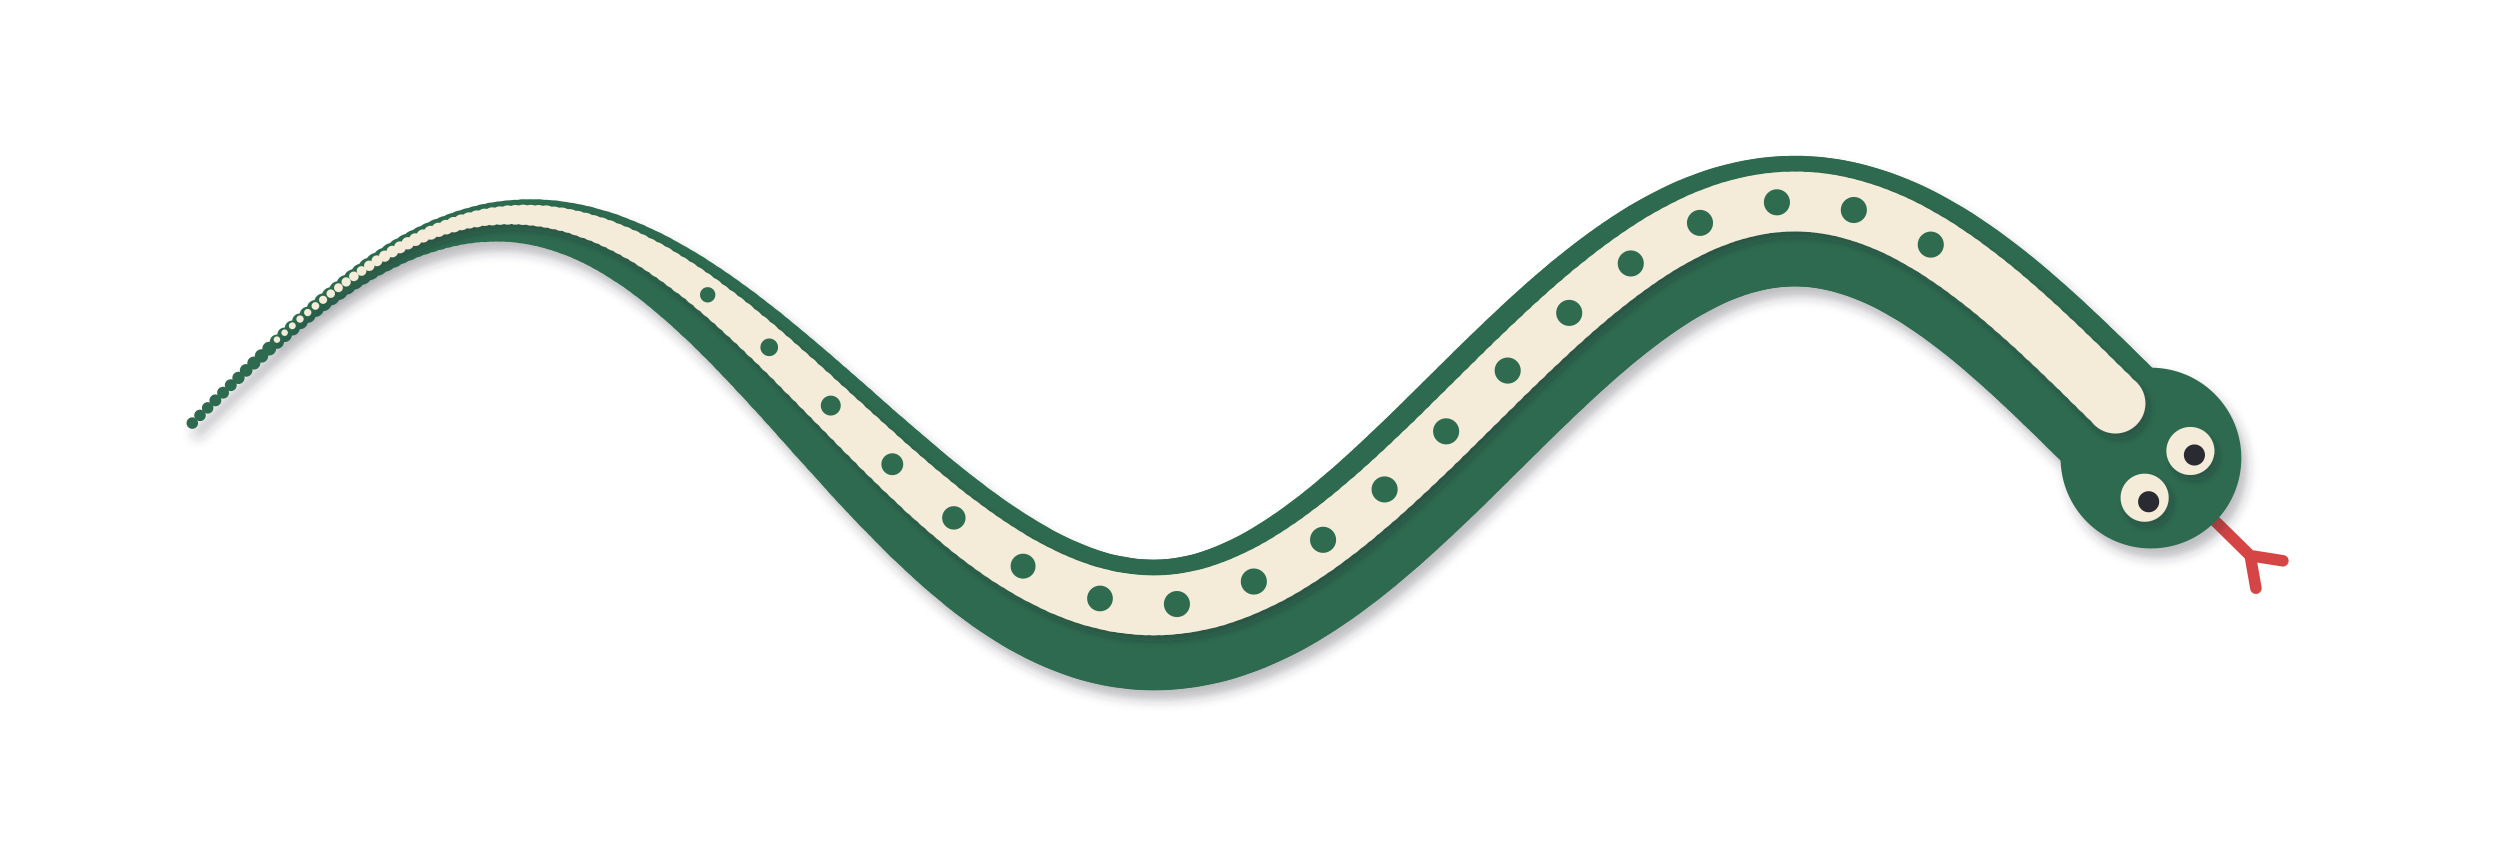
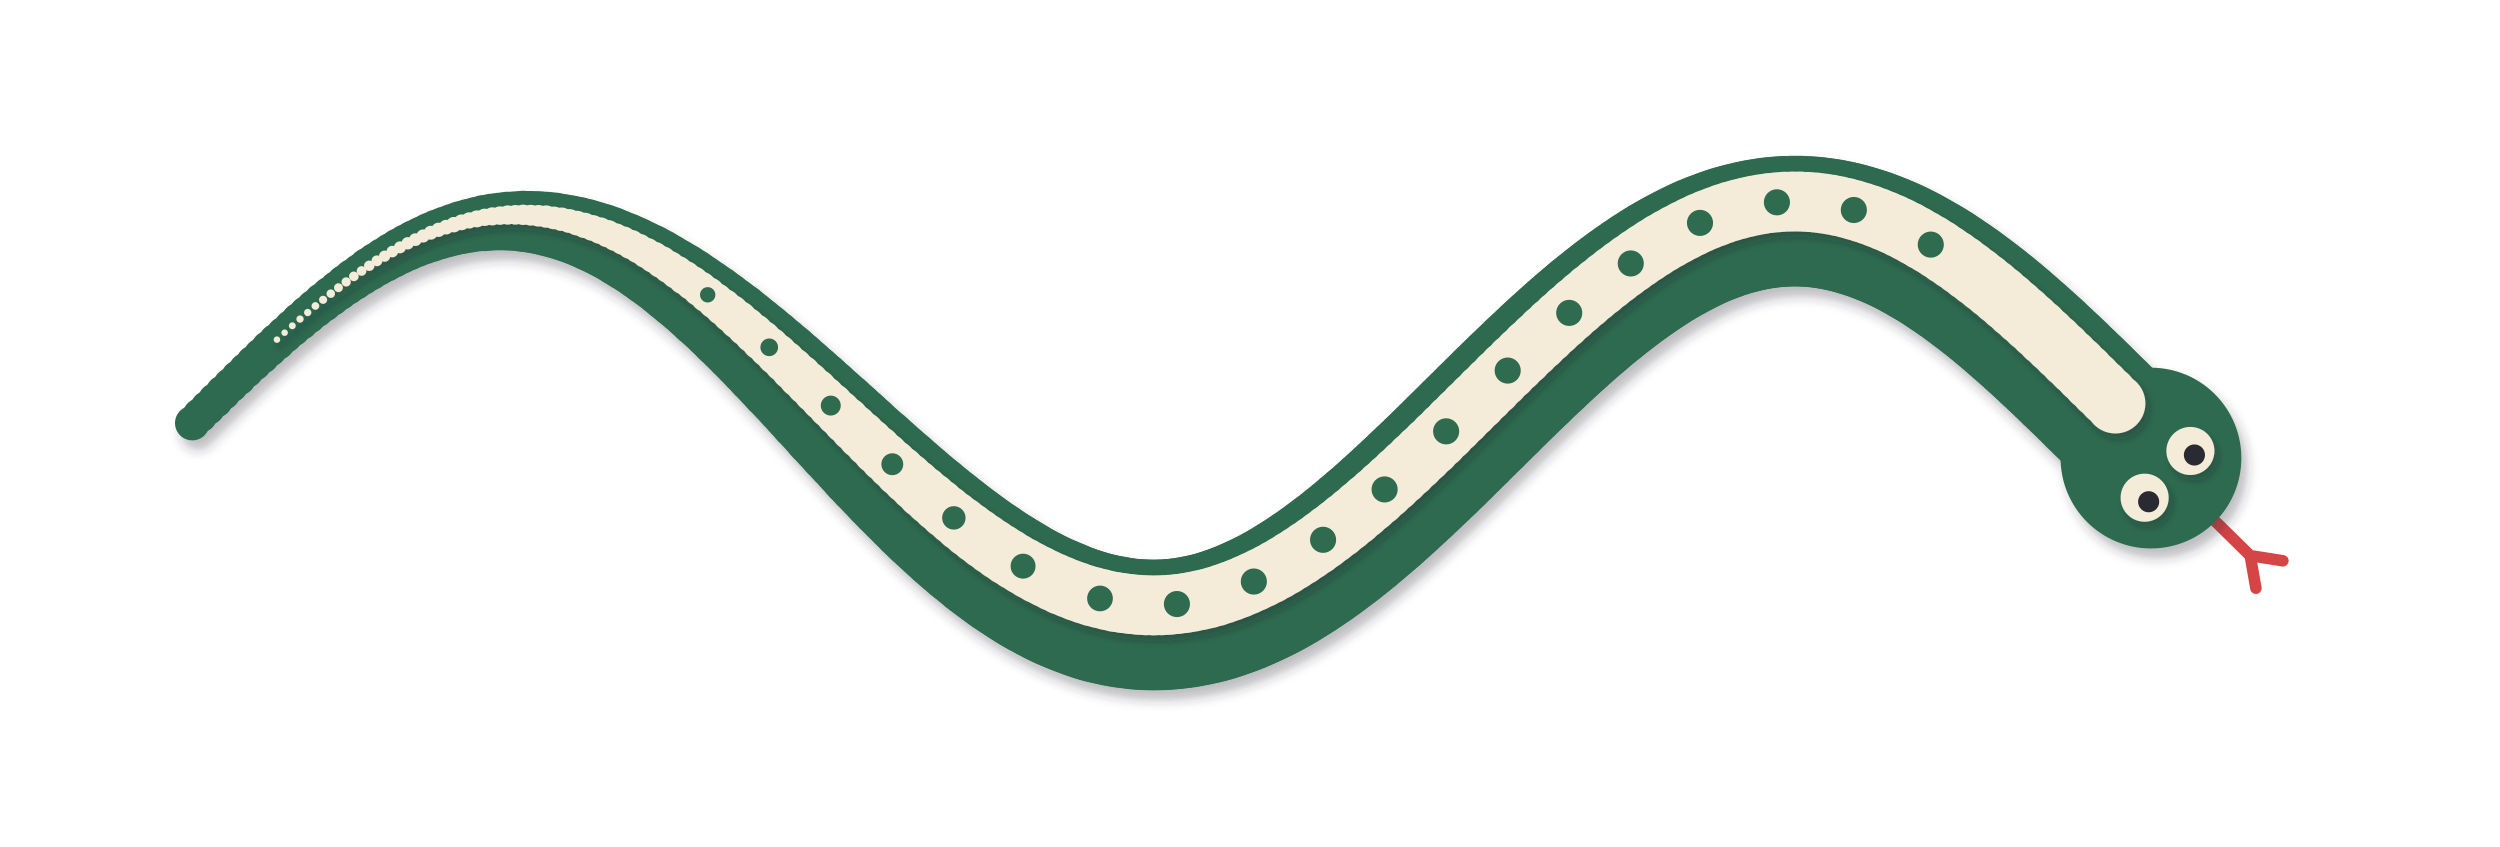
<svg xmlns="http://www.w3.org/2000/svg" width="1300" height="440" viewBox="0 0 1300 440">
  <defs>
    <filter id="a" x="-10%" y="-20%" width="120%" height="150%">
      <feDropShadow dx="3" dy="5" stdDeviation="3" flood-color="#2B2A33" flood-opacity=".32" />
    </filter>
    <filter id="b" x="-10%" y="-30%" width="120%" height="170%">
      <feDropShadow dx="2" dy="3" stdDeviation="2" flood-color="#2B2A33" flood-opacity=".3" />
    </filter>
  </defs>
  <g transform="translate(1148.7 267.9) rotate(44.5)">
    <path d="M0 0 L30 0 M30 0 L44 -10 M30 0 L44 10" stroke="#D64545" stroke-width="6" stroke-linecap="round" stroke-linejoin="round" fill="none" />
  </g>
  <g fill="#2F6B4F" filter="url(#a)">
-     <circle cx="100" cy="220" r="3" />
-     <circle cx="104" cy="216" r="3" />
-     <circle cx="108" cy="212.1" r="3" />
-     <circle cx="112" cy="208.2" r="3.1" />
-     <circle cx="116" cy="204.2" r="3.1" />
-     <circle cx="120" cy="200.3" r="3.1" />
-     <circle cx="124" cy="196.5" r="3.2" />
-     <circle cx="128" cy="192.6" r="3.3" />
-     <circle cx="132" cy="188.8" r="3.4" />
-     <circle cx="136" cy="185.1" r="3.5" />
-     <circle cx="140" cy="181.3" r="3.6" />
-     <circle cx="144" cy="177.7" r="3.7" />
-     <circle cx="148" cy="174.1" r="3.8" />
-     <circle cx="152" cy="170.6" r="3.9" />
-     <circle cx="156" cy="167.1" r="4.1" />
-     <circle cx="160" cy="163.7" r="4.2" />
-     <circle cx="164" cy="160.4" r="4.4" />
-     <circle cx="168" cy="157.2" r="4.6" />
-     <circle cx="172" cy="154.1" r="4.7" />
-     <circle cx="176" cy="151.1" r="4.9" />
-     <circle cx="180" cy="148.1" r="5.1" />
-     <circle cx="184" cy="145.3" r="5.3" />
-     <circle cx="188" cy="142.6" r="5.5" />
-     <circle cx="192" cy="139.9" r="5.8" />
-     <circle cx="196" cy="137.4" r="6" />
-     <circle cx="200" cy="135.1" r="6.2" />
-     <circle cx="204" cy="132.8" r="6.5" />
-     <circle cx="208" cy="130.6" r="6.7" />
-     <circle cx="212" cy="128.6" r="7" />
-     <circle cx="216" cy="126.7" r="7.2" />
-     <circle cx="220" cy="125" r="7.5" />
-     <circle cx="224" cy="123.4" r="7.8" />
-     <circle cx="228" cy="121.9" r="8.1" />
-     <circle cx="232" cy="120.6" r="8.3" />
-     <circle cx="236" cy="119.4" r="8.6" />
-     <circle cx="240" cy="118.3" r="8.9" />
-     <circle cx="244" cy="117.4" r="9.2" />
-     <circle cx="248" cy="116.6" r="9.5" />
-     <circle cx="252" cy="116" r="9.9" />
-     <circle cx="256" cy="115.5" r="10.2" />
-     <circle cx="260" cy="115.2" r="10.5" />
-     <circle cx="264" cy="115" r="10.8" />
-     <circle cx="268" cy="115" r="11.1" />
-     <circle cx="272" cy="115.1" r="11.5" />
-     <circle cx="276" cy="115.4" r="11.8" />
-     <circle cx="280" cy="115.8" r="12.2" />
-     <circle cx="284" cy="116.4" r="12.5" />
-     <circle cx="288" cy="117.1" r="12.9" />
-     <circle cx="292" cy="118" r="13.2" />
-     <circle cx="296" cy="119" r="13.6" />
-     <circle cx="300" cy="120.1" r="13.9" />
-     <circle cx="304" cy="121.4" r="14.3" />
-     <circle cx="308" cy="122.9" r="14.6" />
-     <circle cx="312" cy="124.4" r="15" />
-     <circle cx="316" cy="126.1" r="15.4" />
-     <circle cx="320" cy="128" r="15.7" />
-     <circle cx="324" cy="130" r="16.1" />
-     <circle cx="328" cy="132.1" r="16.5" />
-     <circle cx="332" cy="134.3" r="16.8" />
-     <circle cx="336" cy="136.6" r="17.2" />
-     <circle cx="340" cy="139.1" r="17.6" />
-     <circle cx="344" cy="141.7" r="17.9" />
-     <circle cx="348" cy="144.4" r="18.3" />
-     <circle cx="352" cy="147.2" r="18.7" />
-     <circle cx="356" cy="150.1" r="19.1" />
-     <circle cx="360" cy="153.1" r="19.4" />
-     <circle cx="364" cy="156.2" r="19.8" />
-     <circle cx="368" cy="159.4" r="20.2" />
-     <circle cx="372" cy="162.6" r="20.5" />
-     <circle cx="376" cy="166" r="20.9" />
-     <circle cx="380" cy="169.4" r="21.3" />
-     <circle cx="384" cy="172.9" r="21.6" />
-     <circle cx="388" cy="176.5" r="22" />
-     <circle cx="392" cy="180.1" r="22.4" />
-     <circle cx="396" cy="183.8" r="22.7" />
-     <circle cx="400" cy="187.6" r="23.1" />
-     <circle cx="404" cy="191.3" r="23.4" />
-     <circle cx="408" cy="195.2" r="23.8" />
-     <circle cx="412" cy="199" r="24.1" />
-     <circle cx="416" cy="202.9" r="24.5" />
-     <circle cx="420" cy="206.8" r="24.8" />
-     <circle cx="424" cy="210.8" r="25.2" />
-     <circle cx="428" cy="214.7" r="25.5" />
-     <circle cx="432" cy="218.7" r="25.9" />
-     <circle cx="436" cy="222.6" r="26.2" />
-     <circle cx="440" cy="226.6" r="26.5" />
-     <circle cx="444" cy="230.5" r="26.8" />
-     <circle cx="448" cy="234.5" r="27.1" />
-     <circle cx="452" cy="238.4" r="27.5" />
-     <circle cx="456" cy="242.3" r="27.8" />
-     <circle cx="460" cy="246.1" r="28.1" />
-     <circle cx="464" cy="249.9" r="28.4" />
-     <circle cx="468" cy="253.7" r="28.7" />
-     <circle cx="472" cy="257.4" r="28.9" />
-     <circle cx="476" cy="261.1" r="29.2" />
-     <circle cx="480" cy="264.7" r="29.5" />
-     <circle cx="484" cy="268.3" r="29.8" />
-     <circle cx="488" cy="271.7" r="30" />
-     <circle cx="492" cy="275.1" r="30.3" />
-     <circle cx="496" cy="278.5" r="30.5" />
-     <circle cx="500" cy="281.7" r="30.8" />
-     <circle cx="504" cy="284.9" r="31" />
-     <circle cx="508" cy="287.9" r="31.2" />
-     <circle cx="512" cy="290.9" r="31.5" />
-     <circle cx="516" cy="293.8" r="31.7" />
-     <circle cx="520" cy="296.5" r="31.9" />
-     <circle cx="524" cy="299.2" r="32.1" />
-     <circle cx="528" cy="301.7" r="32.3" />
-     <circle cx="532" cy="304.2" r="32.4" />
-     <circle cx="536" cy="306.5" r="32.6" />
-     <circle cx="540" cy="308.7" r="32.8" />
-     <circle cx="544" cy="310.7" r="32.9" />
-     <circle cx="548" cy="312.6" r="33.1" />
-     <circle cx="552" cy="314.4" r="33.2" />
-     <circle cx="556" cy="316.1" r="33.3" />
-     <circle cx="560" cy="317.6" r="33.4" />
-     <circle cx="564" cy="319" r="33.5" />
-     <circle cx="568" cy="320.3" r="33.6" />
-     <circle cx="572" cy="321.4" r="33.7" />
+     <circle cx="100" cy="220" r="9" />
+     <circle cx="104" cy="216" r="9" />
+     <circle cx="108" cy="212.1" r="9" />
+     <circle cx="112" cy="208.2" r="9.1" />
+     <circle cx="116" cy="204.2" r="9.1" />
+     <circle cx="120" cy="200.3" r="9.1" />
+     <circle cx="124" cy="196.5" r="9.2" />
+     <circle cx="128" cy="192.6" r="9.2" />
+     <circle cx="132" cy="188.8" r="9.3" />
+     <circle cx="136" cy="185.1" r="9.4" />
+     <circle cx="140" cy="181.3" r="9.5" />
+     <circle cx="144" cy="177.7" r="9.6" />
+     <circle cx="148" cy="174.1" r="9.6" />
+     <circle cx="152" cy="170.6" r="9.7" />
+     <circle cx="156" cy="167.1" r="9.9" />
+     <circle cx="160" cy="163.7" r="10" />
+     <circle cx="164" cy="160.4" r="10.1" />
+     <circle cx="168" cy="157.2" r="10.3" />
+     <circle cx="172" cy="154.1" r="10.4" />
+     <circle cx="176" cy="151.1" r="10.5" />
+     <circle cx="180" cy="148.1" r="10.7" />
+     <circle cx="184" cy="145.3" r="10.9" />
+     <circle cx="188" cy="142.6" r="11" />
+     <circle cx="192" cy="139.9" r="11.3" />
+     <circle cx="196" cy="137.4" r="11.4" />
+     <circle cx="200" cy="135.1" r="11.6" />
+     <circle cx="204" cy="132.8" r="11.8" />
+     <circle cx="208" cy="130.6" r="12" />
+     <circle cx="212" cy="128.6" r="12.2" />
+     <circle cx="216" cy="126.7" r="12.4" />
+     <circle cx="220" cy="125" r="12.6" />
+     <circle cx="224" cy="123.4" r="12.9" />
+     <circle cx="228" cy="121.9" r="13.1" />
+     <circle cx="232" cy="120.6" r="13.3" />
+     <circle cx="236" cy="119.4" r="13.5" />
+     <circle cx="240" cy="118.3" r="13.8" />
+     <circle cx="244" cy="117.4" r="14" />
+     <circle cx="248" cy="116.6" r="14.2" />
+     <circle cx="252" cy="116" r="14.6" />
+     <circle cx="256" cy="115.5" r="14.8" />
+     <circle cx="260" cy="115.2" r="15" />
+     <circle cx="264" cy="115" r="15.3" />
+     <circle cx="268" cy="115" r="15.5" />
+     <circle cx="272" cy="115.1" r="15.9" />
+     <circle cx="276" cy="115.4" r="16.1" />
+     <circle cx="280" cy="115.8" r="16.4" />
+     <circle cx="284" cy="116.4" r="16.7" />
+     <circle cx="288" cy="117.1" r="17" />
+     <circle cx="292" cy="118" r="17.2" />
+     <circle cx="296" cy="119" r="17.5" />
+     <circle cx="300" cy="120.1" r="17.8" />
+     <circle cx="304" cy="121.4" r="18.1" />
+     <circle cx="308" cy="122.9" r="18.4" />
+     <circle cx="312" cy="124.4" r="18.7" />
+     <circle cx="316" cy="126.1" r="19" />
+     <circle cx="320" cy="128" r="19.2" />
+     <circle cx="324" cy="130" r="19.6" />
+     <circle cx="328" cy="132.1" r="19.9" />
+     <circle cx="332" cy="134.3" r="20.1" />
+     <circle cx="336" cy="136.6" r="20.5" />
+     <circle cx="340" cy="139.1" r="20.8" />
+     <circle cx="344" cy="141.7" r="21" />
+     <circle cx="348" cy="144.4" r="21.3" />
+     <circle cx="352" cy="147.2" r="21.7" />
+     <circle cx="356" cy="150.1" r="22" />
+     <circle cx="360" cy="153.1" r="22.2" />
+     <circle cx="364" cy="156.2" r="22.5" />
+     <circle cx="368" cy="159.4" r="22.9" />
+     <circle cx="372" cy="162.6" r="23.1" />
+     <circle cx="376" cy="166" r="23.4" />
+     <circle cx="380" cy="169.4" r="23.8" />
+     <circle cx="384" cy="172.9" r="24" />
+     <circle cx="388" cy="176.5" r="24.3" />
+     <circle cx="392" cy="180.1" r="24.6" />
+     <circle cx="396" cy="183.8" r="24.9" />
+     <circle cx="400" cy="187.6" r="25.2" />
+     <circle cx="404" cy="191.3" r="25.5" />
+     <circle cx="408" cy="195.2" r="25.8" />
+     <circle cx="412" cy="199" r="26" />
+     <circle cx="416" cy="202.9" r="26.3" />
+     <circle cx="420" cy="206.8" r="26.6" />
+     <circle cx="424" cy="210.8" r="26.9" />
+     <circle cx="428" cy="214.7" r="27.1" />
+     <circle cx="432" cy="218.7" r="27.5" />
+     <circle cx="436" cy="222.6" r="27.7" />
+     <circle cx="440" cy="226.6" r="28" />
+     <circle cx="444" cy="230.5" r="28.2" />
+     <circle cx="448" cy="234.5" r="28.4" />
+     <circle cx="452" cy="238.4" r="28.8" />
+     <circle cx="456" cy="242.3" r="29" />
+     <circle cx="460" cy="246.1" r="29.2" />
+     <circle cx="464" cy="249.9" r="29.5" />
+     <circle cx="468" cy="253.7" r="29.7" />
+     <circle cx="472" cy="257.4" r="29.9" />
+     <circle cx="476" cy="261.1" r="30.1" />
+     <circle cx="480" cy="264.7" r="30.4" />
+     <circle cx="484" cy="268.3" r="30.6" />
+     <circle cx="488" cy="271.7" r="30.8" />
+     <circle cx="492" cy="275.1" r="31" />
+     <circle cx="496" cy="278.5" r="31.2" />
+     <circle cx="500" cy="281.7" r="31.4" />
+     <circle cx="504" cy="284.9" r="31.6" />
+     <circle cx="508" cy="287.9" r="31.7" />
+     <circle cx="512" cy="290.9" r="32" />
+     <circle cx="516" cy="293.8" r="32.1" />
+     <circle cx="520" cy="296.5" r="32.3" />
+     <circle cx="524" cy="299.2" r="32.5" />
+     <circle cx="528" cy="301.7" r="32.6" />
+     <circle cx="532" cy="304.2" r="32.7" />
+     <circle cx="536" cy="306.5" r="32.9" />
+     <circle cx="540" cy="308.7" r="33" />
+     <circle cx="544" cy="310.7" r="33.1" />
+     <circle cx="548" cy="312.6" r="33.3" />
+     <circle cx="552" cy="314.4" r="33.4" />
+     <circle cx="556" cy="316.1" r="33.4" />
+     <circle cx="560" cy="317.6" r="33.5" />
+     <circle cx="564" cy="319" r="33.6" />
+     <circle cx="568" cy="320.3" r="33.7" />
+     <circle cx="572" cy="321.4" r="33.8" />
    <circle cx="576" cy="322.3" r="33.8" />
    <circle cx="580" cy="323.1" r="33.9" />
    <circle cx="584" cy="323.8" r="33.9" />
    <circle cx="588" cy="324.3" r="33.9" />
    <circle cx="592" cy="324.7" r="34" />
    <circle cx="596" cy="324.9" r="34" />
    <circle cx="600" cy="325" r="34" />
    <circle cx="604" cy="324.9" r="34" />
    <circle cx="608" cy="324.7" r="34" />
    <circle cx="612" cy="324.3" r="34" />
    <circle cx="616" cy="323.8" r="34" />
    <circle cx="620" cy="323.1" r="34" />
    <circle cx="624" cy="322.3" r="34" />
    <circle cx="628" cy="321.4" r="34" />
    <circle cx="632" cy="320.3" r="34" />
    <circle cx="636" cy="319" r="34" />
    <circle cx="640" cy="317.6" r="34" />
    <circle cx="644" cy="316.1" r="34" />
    <circle cx="648" cy="314.4" r="34" />
    <circle cx="652" cy="312.6" r="34" />
    <circle cx="656" cy="310.7" r="34" />
    <circle cx="660" cy="308.7" r="34" />
    <circle cx="664" cy="306.5" r="34" />
    <circle cx="668" cy="304.2" r="34" />
    <circle cx="672" cy="301.7" r="34" />
    <circle cx="676" cy="299.2" r="34" />
    <circle cx="680" cy="296.5" r="34" />
    <circle cx="684" cy="293.8" r="34" />
    <circle cx="688" cy="290.9" r="34" />
    <circle cx="692" cy="287.9" r="34" />
    <circle cx="696" cy="284.9" r="34" />
    <circle cx="700" cy="281.7" r="34" />
    <circle cx="704" cy="278.5" r="34" />
    <circle cx="708" cy="275.1" r="34" />
    <circle cx="712" cy="271.7" r="34" />
    <circle cx="716" cy="268.3" r="34" />
    <circle cx="720" cy="264.7" r="34" />
    <circle cx="724" cy="261.1" r="34" />
    <circle cx="728" cy="257.4" r="34" />
    <circle cx="732" cy="253.7" r="34" />
    <circle cx="736" cy="249.9" r="34" />
    <circle cx="740" cy="246.1" r="34" />
    <circle cx="744" cy="242.3" r="34" />
    <circle cx="748" cy="238.4" r="34" />
    <circle cx="752" cy="234.5" r="34" />
    <circle cx="756" cy="230.5" r="34" />
    <circle cx="760" cy="226.6" r="34" />
    <circle cx="764" cy="222.6" r="34" />
    <circle cx="768" cy="218.7" r="34" />
    <circle cx="772" cy="214.7" r="34" />
    <circle cx="776" cy="210.8" r="34" />
    <circle cx="780" cy="206.8" r="34" />
    <circle cx="784" cy="202.9" r="34" />
    <circle cx="788" cy="199" r="34" />
    <circle cx="792" cy="195.2" r="34" />
    <circle cx="796" cy="191.3" r="34" />
    <circle cx="800" cy="187.6" r="34" />
    <circle cx="804" cy="183.8" r="34" />
    <circle cx="808" cy="180.1" r="34" />
    <circle cx="812" cy="176.5" r="34" />
    <circle cx="816" cy="172.9" r="34" />
    <circle cx="820" cy="169.4" r="34" />
    <circle cx="824" cy="166" r="34" />
    <circle cx="828" cy="162.6" r="34" />
    <circle cx="832" cy="159.4" r="34" />
    <circle cx="836" cy="156.2" r="34" />
    <circle cx="840" cy="153.1" r="34" />
    <circle cx="844" cy="150.1" r="34" />
    <circle cx="848" cy="147.2" r="34" />
    <circle cx="852" cy="144.4" r="34" />
    <circle cx="856" cy="141.7" r="34" />
    <circle cx="860" cy="139.1" r="34" />
    <circle cx="864" cy="136.6" r="34" />
    <circle cx="868" cy="134.3" r="34" />
    <circle cx="872" cy="132.1" r="34" />
    <circle cx="876" cy="130" r="34" />
    <circle cx="880" cy="128" r="34" />
    <circle cx="884" cy="126.1" r="34" />
    <circle cx="888" cy="124.4" r="34" />
    <circle cx="892" cy="122.9" r="34" />
    <circle cx="896" cy="121.4" r="34" />
    <circle cx="900" cy="120.1" r="34" />
    <circle cx="904" cy="119" r="34" />
    <circle cx="908" cy="118" r="34" />
    <circle cx="912" cy="117.1" r="34" />
    <circle cx="916" cy="116.4" r="34" />
    <circle cx="920" cy="115.8" r="34" />
    <circle cx="924" cy="115.4" r="34" />
    <circle cx="928" cy="115.1" r="34" />
    <circle cx="932" cy="115" r="34" />
    <circle cx="936" cy="115" r="34" />
    <circle cx="940" cy="115.2" r="34" />
    <circle cx="944" cy="115.5" r="34" />
    <circle cx="948" cy="116" r="34" />
    <circle cx="952" cy="116.6" r="34" />
    <circle cx="956" cy="117.4" r="34" />
    <circle cx="960" cy="118.3" r="34" />
    <circle cx="964" cy="119.4" r="34" />
    <circle cx="968" cy="120.6" r="34" />
    <circle cx="972" cy="121.9" r="34" />
    <circle cx="976" cy="123.4" r="34" />
    <circle cx="980" cy="125" r="34" />
    <circle cx="984" cy="126.7" r="34" />
    <circle cx="988" cy="128.6" r="34" />
    <circle cx="992" cy="130.6" r="34" />
    <circle cx="996" cy="132.8" r="34" />
    <circle cx="1000" cy="135.1" r="34" />
    <circle cx="1004" cy="137.4" r="34" />
    <circle cx="1008" cy="139.9" r="34" />
    <circle cx="1012" cy="142.6" r="34" />
    <circle cx="1016" cy="145.3" r="34" />
    <circle cx="1020" cy="148.1" r="34" />
    <circle cx="1024" cy="151.1" r="34" />
    <circle cx="1028" cy="154.1" r="34" />
    <circle cx="1032" cy="157.2" r="34" />
    <circle cx="1036" cy="160.4" r="34" />
    <circle cx="1040" cy="163.7" r="34" />
    <circle cx="1044" cy="167.1" r="34" />
    <circle cx="1048" cy="170.6" r="34" />
    <circle cx="1052" cy="174.1" r="34" />
    <circle cx="1056" cy="177.7" r="34" />
    <circle cx="1060" cy="181.3" r="34" />
    <circle cx="1064" cy="185.1" r="34" />
    <circle cx="1068" cy="188.8" r="34" />
    <circle cx="1072" cy="192.6" r="34" />
    <circle cx="1076" cy="196.5" r="34" />
    <circle cx="1080" cy="200.3" r="34" />
    <circle cx="1084" cy="204.2" r="34" />
    <circle cx="1088" cy="208.2" r="34" />
    <circle cx="1092" cy="212.1" r="34" />
    <circle cx="1096" cy="216" r="34" />
    <circle cx="1100" cy="220" r="34" />
    <circle cx="1118.5" cy="238.2" r="47" />
  </g>
  <g fill="#F4ECD8" filter="url(#b)">
    <circle cx="144" cy="176.6" r="1.7" />
    <circle cx="148" cy="173" r="1.7" />
    <circle cx="152" cy="169.4" r="1.8" />
    <circle cx="156" cy="165.9" r="1.9" />
    <circle cx="160" cy="162.5" r="1.9" />
    <circle cx="164" cy="159.1" r="2" />
    <circle cx="168" cy="155.9" r="2.1" />
    <circle cx="172" cy="152.7" r="2.2" />
    <circle cx="176" cy="149.6" r="2.3" />
    <circle cx="180" cy="146.6" r="2.4" />
    <circle cx="184" cy="143.7" r="2.5" />
    <circle cx="188" cy="140.9" r="2.5" />
    <circle cx="192" cy="138.2" r="2.7" />
    <circle cx="196" cy="135.6" r="2.8" />
    <circle cx="200" cy="133.2" r="2.9" />
    <circle cx="204" cy="130.8" r="3" />
    <circle cx="208" cy="128.6" r="3.1" />
    <circle cx="212" cy="126.5" r="3.2" />
    <circle cx="216" cy="124.6" r="3.3" />
    <circle cx="220" cy="122.7" r="3.4" />
    <circle cx="224" cy="121" r="3.6" />
    <circle cx="228" cy="119.5" r="3.7" />
    <circle cx="232" cy="118.1" r="3.8" />
    <circle cx="236" cy="116.8" r="4" />
    <circle cx="240" cy="115.6" r="4.1" />
    <circle cx="244" cy="114.6" r="4.2" />
    <circle cx="248" cy="113.8" r="4.4" />
    <circle cx="252" cy="113" r="4.5" />
    <circle cx="256" cy="112.5" r="4.7" />
    <circle cx="260" cy="112.1" r="4.8" />
    <circle cx="264" cy="111.8" r="5" />
    <circle cx="268" cy="111.7" r="5.1" />
    <circle cx="272" cy="111.7" r="5.3" />
    <circle cx="276" cy="111.9" r="5.4" />
    <circle cx="280" cy="112.2" r="5.6" />
    <circle cx="284" cy="112.6" r="5.8" />
    <circle cx="288" cy="113.3" r="5.9" />
    <circle cx="292" cy="114" r="6.1" />
    <circle cx="296" cy="114.9" r="6.2" />
    <circle cx="300" cy="116" r="6.4" />
    <circle cx="304" cy="117.2" r="6.6" />
    <circle cx="308" cy="118.5" r="6.7" />
    <circle cx="312" cy="119.9" r="6.9" />
    <circle cx="316" cy="121.5" r="7.1" />
    <circle cx="320" cy="123.3" r="7.2" />
    <circle cx="324" cy="125.1" r="7.4" />
    <circle cx="328" cy="127.1" r="7.6" />
    <circle cx="332" cy="129.2" r="7.7" />
    <circle cx="336" cy="131.5" r="7.9" />
    <circle cx="340" cy="133.8" r="8.1" />
    <circle cx="344" cy="136.3" r="8.3" />
    <circle cx="348" cy="138.9" r="8.4" />
    <circle cx="352" cy="141.6" r="8.6" />
    <circle cx="356" cy="144.4" r="8.8" />
    <circle cx="360" cy="147.2" r="8.9" />
    <circle cx="364" cy="150.2" r="9.1" />
    <circle cx="368" cy="153.3" r="9.3" />
    <circle cx="372" cy="156.5" r="9.4" />
    <circle cx="376" cy="159.7" r="9.6" />
    <circle cx="380" cy="163" r="9.8" />
    <circle cx="384" cy="166.4" r="10" />
    <circle cx="388" cy="169.9" r="10.1" />
    <circle cx="392" cy="173.4" r="10.3" />
    <circle cx="396" cy="177" r="10.5" />
    <circle cx="400" cy="180.6" r="10.6" />
    <circle cx="404" cy="184.3" r="10.8" />
    <circle cx="408" cy="188" r="10.9" />
    <circle cx="412" cy="191.8" r="11.1" />
    <circle cx="416" cy="195.6" r="11.3" />
    <circle cx="420" cy="199.4" r="11.4" />
    <circle cx="424" cy="203.2" r="11.6" />
    <circle cx="428" cy="207.1" r="11.7" />
    <circle cx="432" cy="210.9" r="11.9" />
    <circle cx="436" cy="214.8" r="12" />
    <circle cx="440" cy="218.6" r="12.2" />
    <circle cx="444" cy="222.5" r="12.3" />
    <circle cx="448" cy="226.3" r="12.5" />
    <circle cx="452" cy="230.1" r="12.6" />
    <circle cx="456" cy="233.9" r="12.8" />
    <circle cx="460" cy="237.7" r="12.9" />
    <circle cx="464" cy="241.4" r="13" />
    <circle cx="468" cy="245.1" r="13.2" />
    <circle cx="472" cy="248.7" r="13.3" />
    <circle cx="476" cy="252.3" r="13.4" />
    <circle cx="480" cy="255.9" r="13.6" />
    <circle cx="484" cy="259.3" r="13.7" />
    <circle cx="488" cy="262.7" r="13.8" />
    <circle cx="492" cy="266.1" r="13.9" />
    <circle cx="496" cy="269.3" r="14" />
    <circle cx="500" cy="272.5" r="14.2" />
    <circle cx="504" cy="275.6" r="14.3" />
    <circle cx="508" cy="278.6" r="14.4" />
    <circle cx="512" cy="281.5" r="14.5" />
    <circle cx="516" cy="284.3" r="14.6" />
    <circle cx="520" cy="287" r="14.7" />
    <circle cx="524" cy="289.6" r="14.8" />
    <circle cx="528" cy="292.1" r="14.8" />
    <circle cx="532" cy="294.4" r="14.9" />
    <circle cx="536" cy="296.7" r="15" />
    <circle cx="540" cy="298.8" r="15.1" />
    <circle cx="544" cy="300.8" r="15.1" />
    <circle cx="548" cy="302.7" r="15.2" />
    <circle cx="552" cy="304.5" r="15.3" />
    <circle cx="556" cy="306.1" r="15.3" />
    <circle cx="560" cy="307.6" r="15.4" />
    <circle cx="564" cy="309" r="15.4" />
    <circle cx="568" cy="310.2" r="15.5" />
    <circle cx="572" cy="311.2" r="15.5" />
    <circle cx="576" cy="312.2" r="15.5" />
    <circle cx="580" cy="313" r="15.6" />
    <circle cx="584" cy="313.6" r="15.6" />
    <circle cx="588" cy="314.1" r="15.6" />
    <circle cx="592" cy="314.5" r="15.6" />
    <circle cx="596" cy="314.7" r="15.6" />
    <circle cx="600" cy="314.8" r="15.6" />
    <circle cx="604" cy="314.7" r="15.6" />
    <circle cx="608" cy="314.5" r="15.6" />
    <circle cx="612" cy="314.1" r="15.6" />
    <circle cx="616" cy="313.6" r="15.6" />
    <circle cx="620" cy="312.9" r="15.6" />
    <circle cx="624" cy="312.1" r="15.6" />
    <circle cx="628" cy="311.2" r="15.6" />
    <circle cx="632" cy="310.1" r="15.6" />
    <circle cx="636" cy="308.8" r="15.6" />
    <circle cx="640" cy="307.4" r="15.6" />
    <circle cx="644" cy="305.9" r="15.6" />
    <circle cx="648" cy="304.2" r="15.6" />
    <circle cx="652" cy="302.4" r="15.6" />
    <circle cx="656" cy="300.5" r="15.6" />
    <circle cx="660" cy="298.5" r="15.6" />
    <circle cx="664" cy="296.3" r="15.6" />
    <circle cx="668" cy="294" r="15.6" />
    <circle cx="672" cy="291.5" r="15.6" />
    <circle cx="676" cy="289" r="15.6" />
    <circle cx="680" cy="286.3" r="15.6" />
    <circle cx="684" cy="283.6" r="15.6" />
    <circle cx="688" cy="280.7" r="15.6" />
    <circle cx="692" cy="277.7" r="15.6" />
    <circle cx="696" cy="274.7" r="15.6" />
    <circle cx="700" cy="271.5" r="15.6" />
    <circle cx="704" cy="268.3" r="15.6" />
    <circle cx="708" cy="264.9" r="15.6" />
    <circle cx="712" cy="261.5" r="15.6" />
    <circle cx="716" cy="258.1" r="15.6" />
    <circle cx="720" cy="254.5" r="15.6" />
    <circle cx="724" cy="250.9" r="15.6" />
    <circle cx="728" cy="247.2" r="15.6" />
    <circle cx="732" cy="243.5" r="15.6" />
    <circle cx="736" cy="239.7" r="15.6" />
    <circle cx="740" cy="235.9" r="15.6" />
    <circle cx="744" cy="232.1" r="15.6" />
    <circle cx="748" cy="228.2" r="15.6" />
    <circle cx="752" cy="224.3" r="15.6" />
    <circle cx="756" cy="220.3" r="15.6" />
    <circle cx="760" cy="216.4" r="15.6" />
    <circle cx="764" cy="212.4" r="15.6" />
    <circle cx="768" cy="208.5" r="15.6" />
    <circle cx="772" cy="204.5" r="15.6" />
    <circle cx="776" cy="200.6" r="15.6" />
    <circle cx="780" cy="196.6" r="15.6" />
    <circle cx="784" cy="192.7" r="15.6" />
    <circle cx="788" cy="188.8" r="15.6" />
    <circle cx="792" cy="185" r="15.6" />
    <circle cx="796" cy="181.1" r="15.6" />
    <circle cx="800" cy="177.4" r="15.6" />
    <circle cx="804" cy="173.6" r="15.6" />
    <circle cx="808" cy="169.9" r="15.6" />
    <circle cx="812" cy="166.3" r="15.6" />
    <circle cx="816" cy="162.7" r="15.6" />
    <circle cx="820" cy="159.2" r="15.6" />
    <circle cx="824" cy="155.8" r="15.6" />
    <circle cx="828" cy="152.4" r="15.6" />
    <circle cx="832" cy="149.2" r="15.6" />
    <circle cx="836" cy="146" r="15.6" />
    <circle cx="840" cy="142.9" r="15.6" />
    <circle cx="844" cy="139.9" r="15.6" />
    <circle cx="848" cy="137" r="15.6" />
    <circle cx="852" cy="134.2" r="15.6" />
    <circle cx="856" cy="131.5" r="15.6" />
    <circle cx="860" cy="128.9" r="15.6" />
    <circle cx="864" cy="126.4" r="15.6" />
    <circle cx="868" cy="124.1" r="15.6" />
    <circle cx="872" cy="121.9" r="15.6" />
    <circle cx="876" cy="119.8" r="15.6" />
    <circle cx="880" cy="117.8" r="15.6" />
    <circle cx="884" cy="115.9" r="15.6" />
    <circle cx="888" cy="114.2" r="15.6" />
    <circle cx="892" cy="112.7" r="15.6" />
    <circle cx="896" cy="111.2" r="15.6" />
    <circle cx="900" cy="109.9" r="15.6" />
    <circle cx="904" cy="108.8" r="15.6" />
    <circle cx="908" cy="107.8" r="15.6" />
    <circle cx="912" cy="106.9" r="15.6" />
    <circle cx="916" cy="106.2" r="15.6" />
    <circle cx="920" cy="105.6" r="15.6" />
    <circle cx="924" cy="105.2" r="15.6" />
    <circle cx="928" cy="104.9" r="15.6" />
    <circle cx="932" cy="104.8" r="15.6" />
    <circle cx="936" cy="104.8" r="15.6" />
    <circle cx="940" cy="105" r="15.6" />
    <circle cx="944" cy="105.3" r="15.6" />
    <circle cx="948" cy="105.8" r="15.6" />
    <circle cx="952" cy="106.4" r="15.6" />
    <circle cx="956" cy="107.2" r="15.6" />
    <circle cx="960" cy="108.1" r="15.6" />
    <circle cx="964" cy="109.2" r="15.6" />
    <circle cx="968" cy="110.4" r="15.6" />
    <circle cx="972" cy="111.7" r="15.6" />
    <circle cx="976" cy="113.2" r="15.6" />
    <circle cx="980" cy="114.8" r="15.6" />
    <circle cx="984" cy="116.5" r="15.6" />
    <circle cx="988" cy="118.4" r="15.6" />
    <circle cx="992" cy="120.4" r="15.6" />
    <circle cx="996" cy="122.6" r="15.6" />
    <circle cx="1000" cy="124.9" r="15.6" />
    <circle cx="1004" cy="127.2" r="15.6" />
    <circle cx="1008" cy="129.7" r="15.6" />
    <circle cx="1012" cy="132.4" r="15.6" />
    <circle cx="1016" cy="135.1" r="15.6" />
    <circle cx="1020" cy="137.9" r="15.6" />
    <circle cx="1024" cy="140.9" r="15.6" />
    <circle cx="1028" cy="143.9" r="15.6" />
    <circle cx="1032" cy="147" r="15.6" />
    <circle cx="1036" cy="150.2" r="15.6" />
    <circle cx="1040" cy="153.5" r="15.6" />
    <circle cx="1044" cy="156.9" r="15.6" />
    <circle cx="1048" cy="160.4" r="15.6" />
    <circle cx="1052" cy="163.9" r="15.6" />
    <circle cx="1056" cy="167.5" r="15.6" />
    <circle cx="1060" cy="171.1" r="15.6" />
    <circle cx="1064" cy="174.9" r="15.6" />
    <circle cx="1068" cy="178.6" r="15.6" />
    <circle cx="1072" cy="182.4" r="15.6" />
    <circle cx="1076" cy="186.3" r="15.6" />
    <circle cx="1080" cy="190.1" r="15.6" />
    <circle cx="1084" cy="194" r="15.6" />
    <circle cx="1088" cy="198" r="15.6" />
    <circle cx="1092" cy="201.9" r="15.6" />
    <circle cx="1096" cy="205.8" r="15.6" />
    <circle cx="1100" cy="209.8" r="15.6" />
  </g>
  <g fill="#2F6B4F">
    <circle cx="368" cy="153.3" r="4" />
    <circle cx="400" cy="180.6" r="4.6" />
    <circle cx="432" cy="210.9" r="5.2" />
    <circle cx="464" cy="241.4" r="5.7" />
    <circle cx="496" cy="269.3" r="6.1" />
    <circle cx="532" cy="294.4" r="6.5" />
    <circle cx="572" cy="311.2" r="6.7" />
    <circle cx="612" cy="314.1" r="6.8" />
    <circle cx="652" cy="302.4" r="6.8" />
    <circle cx="688" cy="280.7" r="6.8" />
    <circle cx="720" cy="254.5" r="6.8" />
    <circle cx="752" cy="224.3" r="6.8" />
    <circle cx="784" cy="192.7" r="6.8" />
    <circle cx="816" cy="162.7" r="6.8" />
    <circle cx="848" cy="137" r="6.8" />
    <circle cx="884" cy="115.9" r="6.8" />
    <circle cx="924" cy="105.2" r="6.8" />
    <circle cx="964" cy="109.2" r="6.8" />
    <circle cx="1004" cy="127.2" r="6.8" />
  </g>
  <g filter="url(#b)">
    <circle cx="1115.2" cy="258.8" r="12.5" fill="#F4ECD8" />
    <circle cx="1117.3" cy="260.9" r="5.5" fill="#2B2A33" />
    <circle cx="1139" cy="234.5" r="12.5" fill="#F4ECD8" />
    <circle cx="1141.1" cy="236.6" r="5.5" fill="#2B2A33" />
  </g>
</svg>
